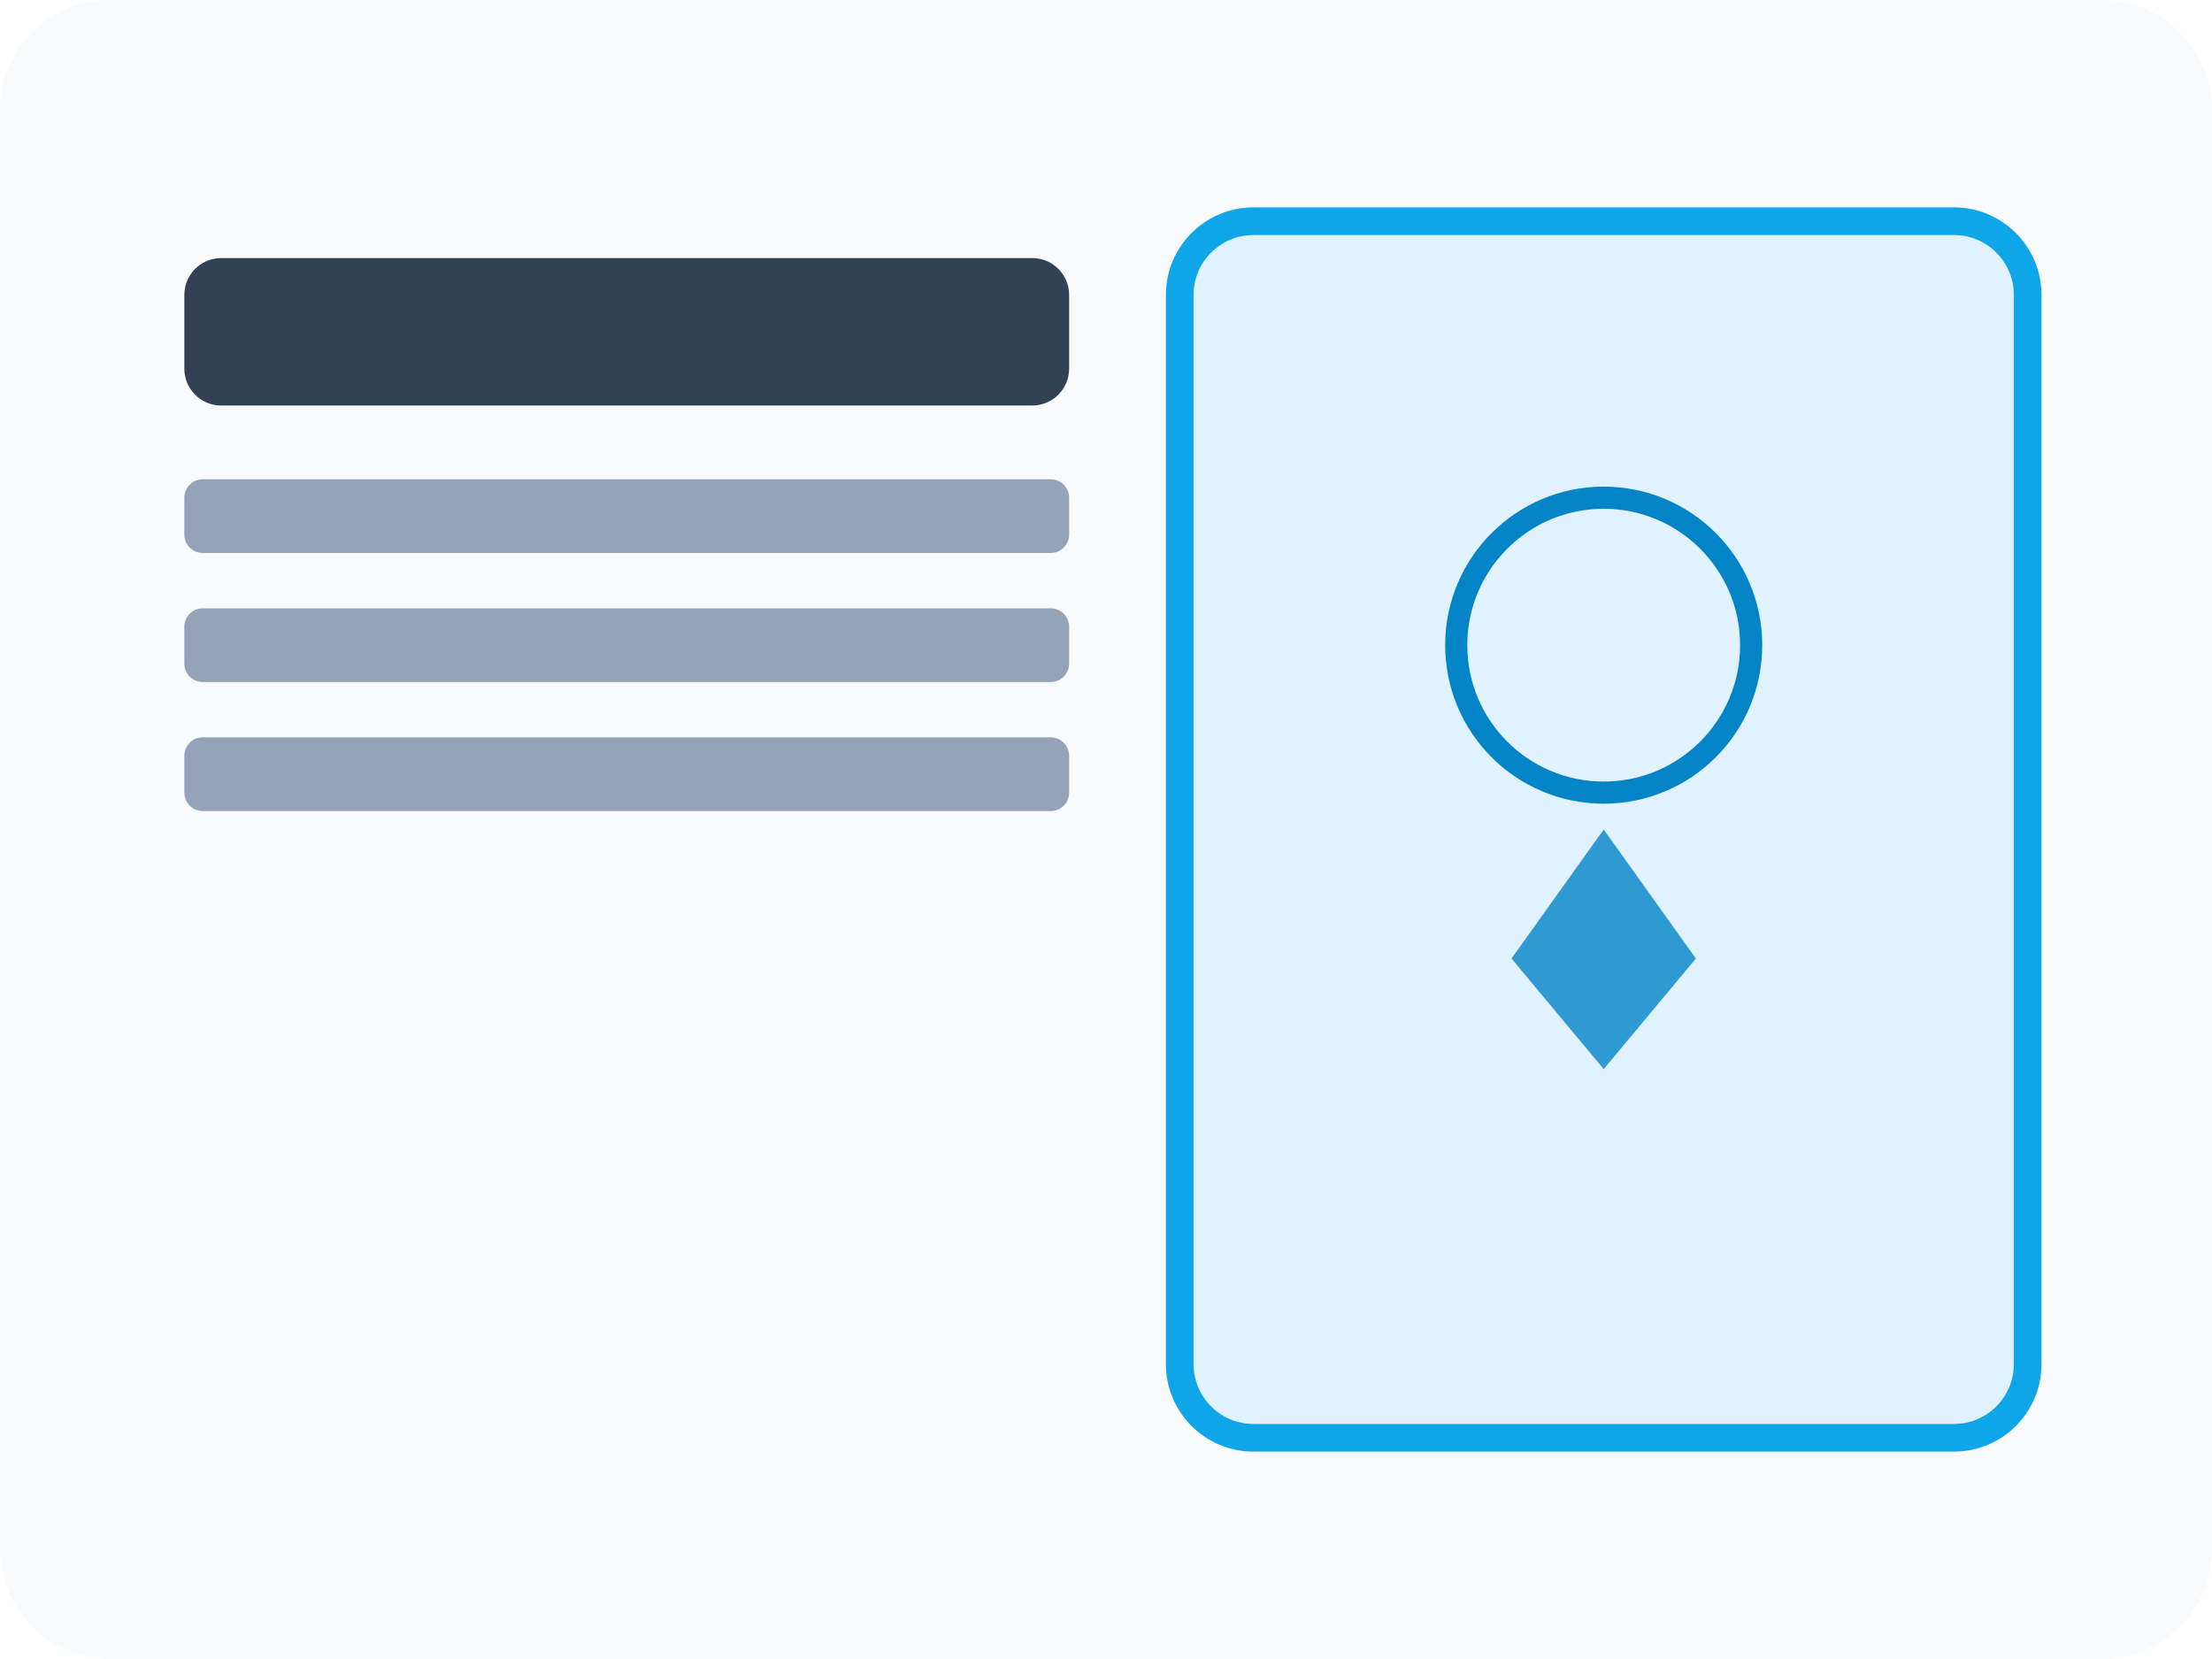
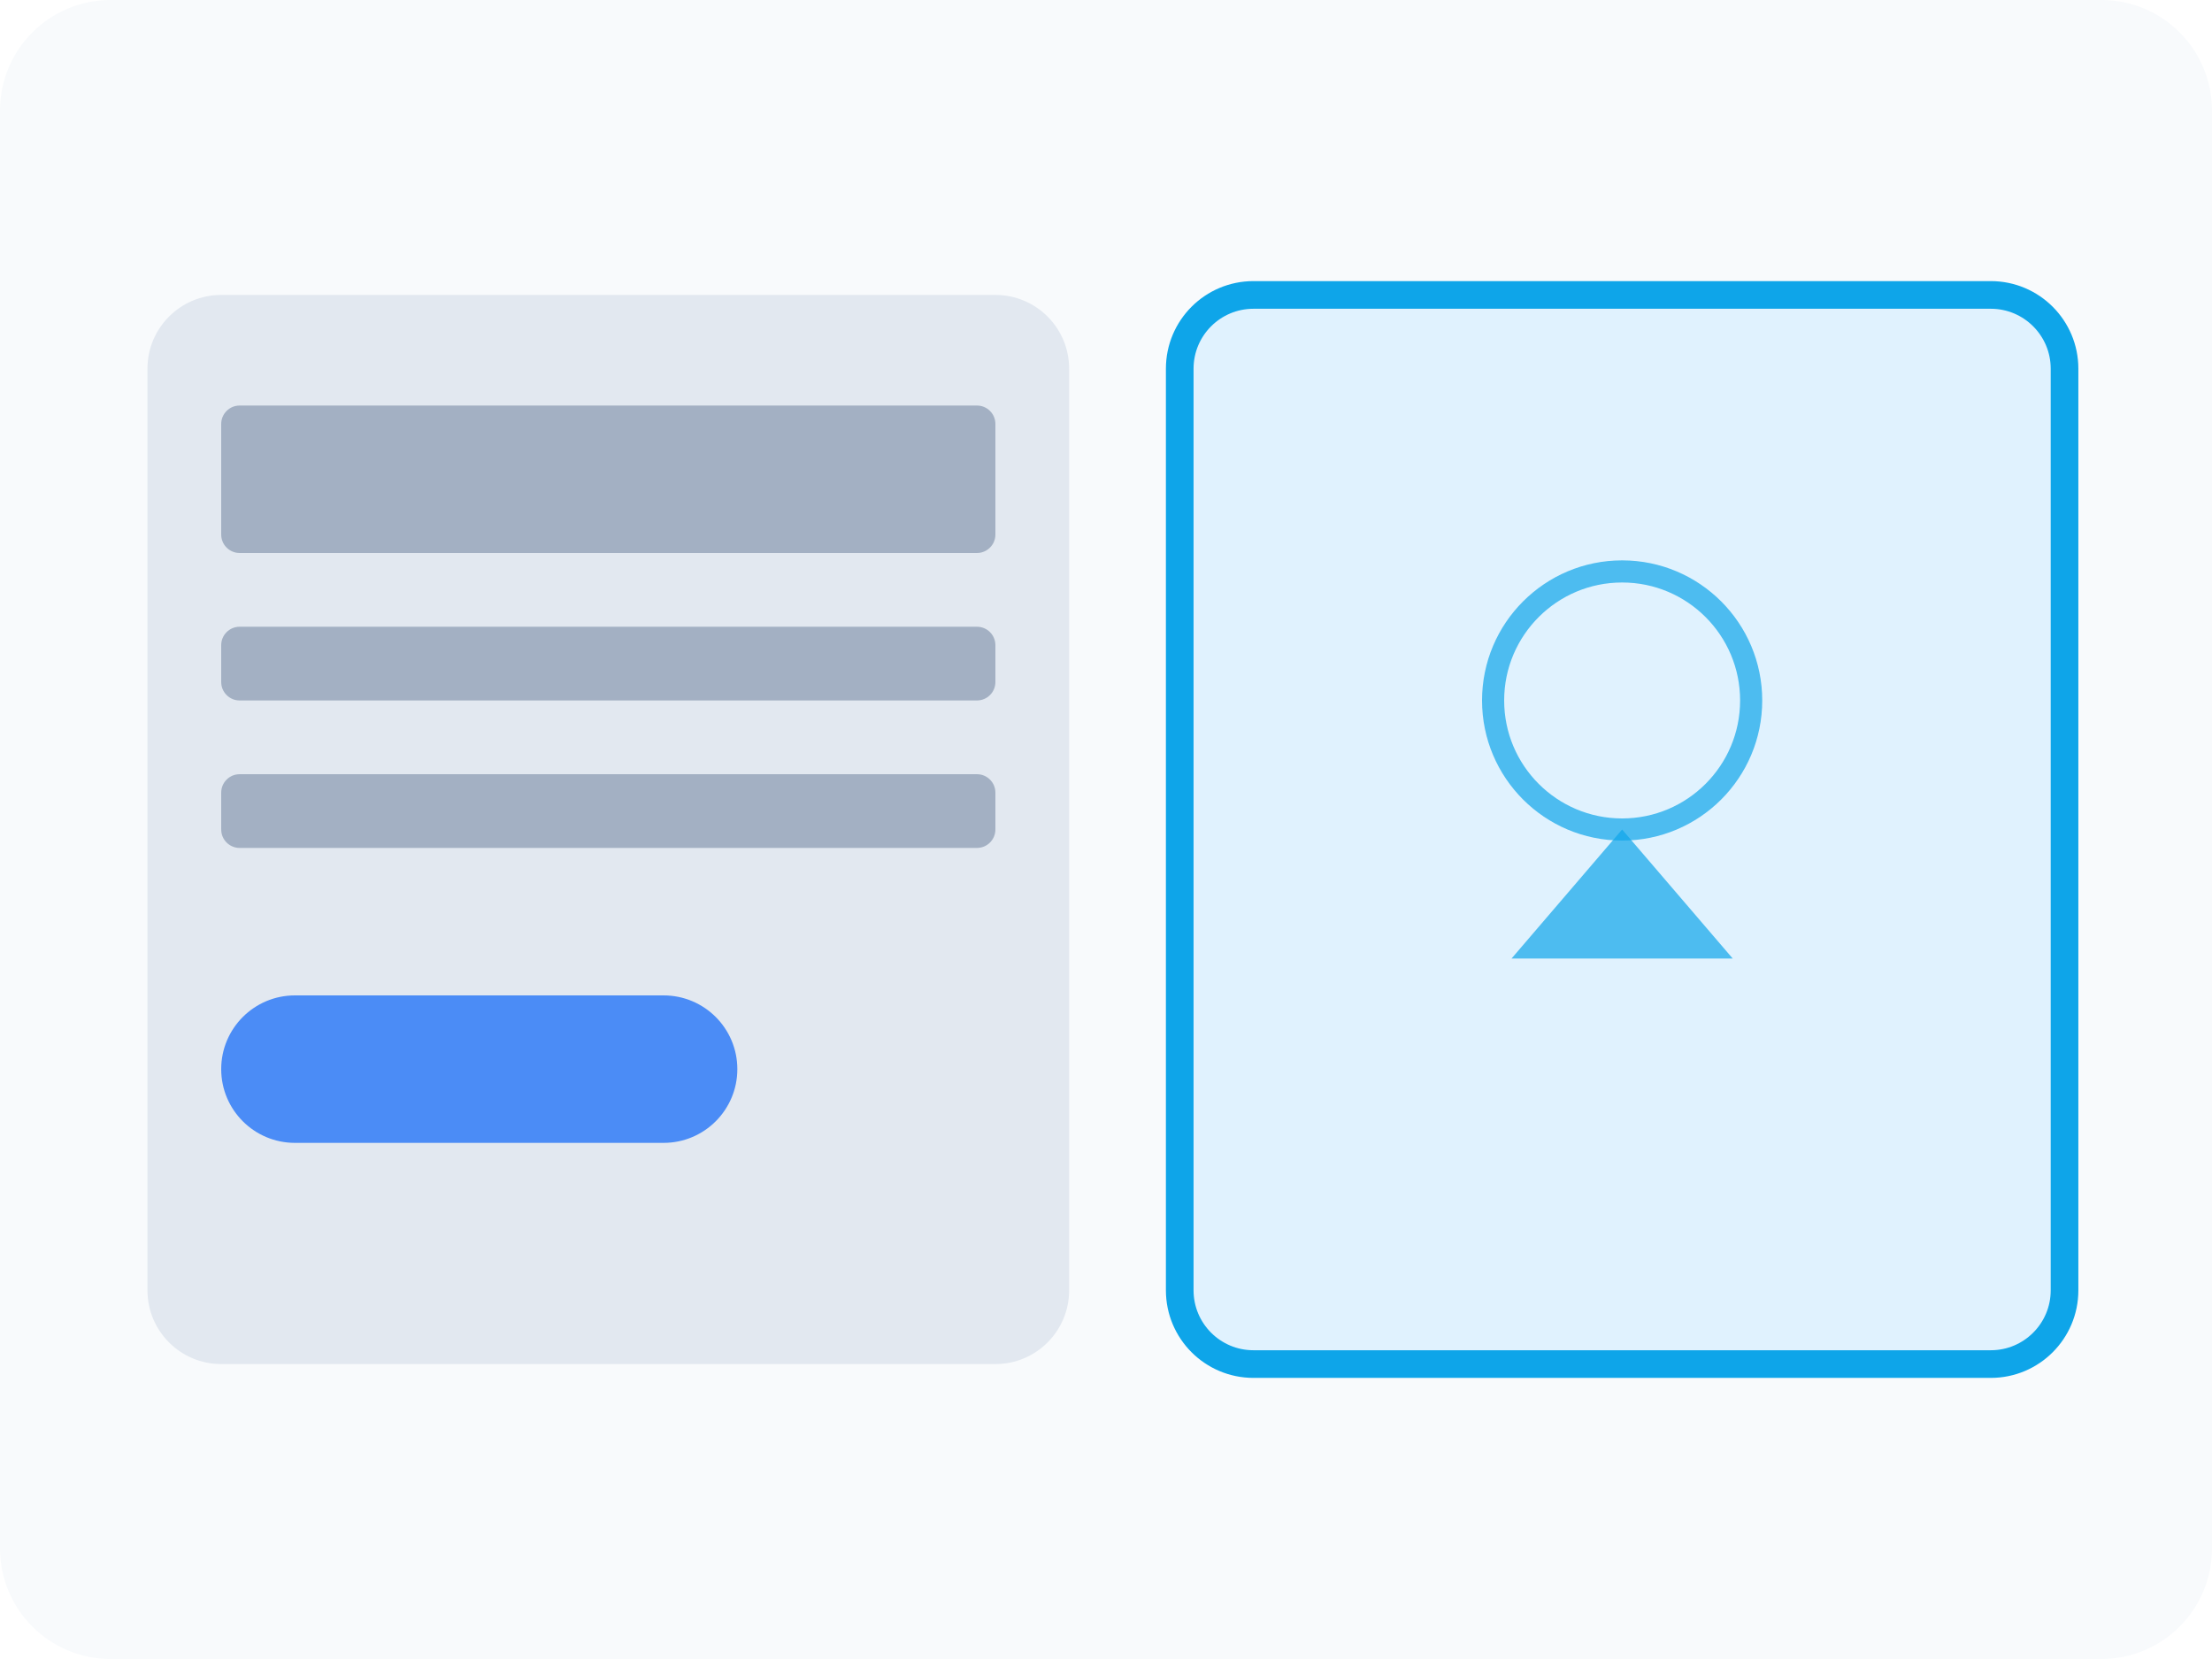
<svg xmlns="http://www.w3.org/2000/svg" viewBox="0 0 120 90" width="120" height="90">
  <rect width="120" height="90" fill="#f8fafc" rx="6" />
-   <rect x="10" y="14" width="48" height="8" rx="2" fill="#334155" />
-   <rect x="10" y="26" width="48" height="4" rx="1" fill="#94a3b8" />
-   <rect x="10" y="33" width="48" height="4" rx="1" fill="#94a3b8" />
-   <rect x="10" y="40" width="48" height="4" rx="1" fill="#94a3b8" />
-   <rect x="64" y="12" width="46" height="66" rx="4" fill="#e0f2fe" stroke="#0ea5e9" stroke-width="1.5" />
-   <circle cx="87" cy="35" r="8" fill="none" stroke="#0284c7" stroke-width="1.2" />
-   <path d="M82 52 L87 45 L92 52 L87 58 Z" fill="#0284c7" opacity="0.8" />
+   <rect x="8" y="16" width="50" height="58" rx="4" fill="#e2e8f0" />
+   <rect x="12" y="22" width="42" height="8" rx="1" fill="#94a3b8" opacity="0.8" />
+   <rect x="12" y="34" width="42" height="4" rx="1" fill="#94a3b8" opacity="0.8" />
+   <rect x="12" y="42" width="42" height="4" rx="1" fill="#94a3b8" opacity="0.8" />
+   <rect x="12" y="54" width="28" height="8" rx="4" fill="#3b82f6" opacity="0.9" />
+   <rect x="64" y="16" width="48" height="58" rx="4" fill="#e0f2fe" stroke="#0ea5e9" stroke-width="1.5" />
+   <circle cx="88" cy="38" r="7" fill="none" stroke="#0ea5e9" stroke-width="1.2" opacity="0.7" />
+   <path d="M82 52 L88 45 L94 52 Z" fill="#0ea5e9" opacity="0.7" />
</svg>
